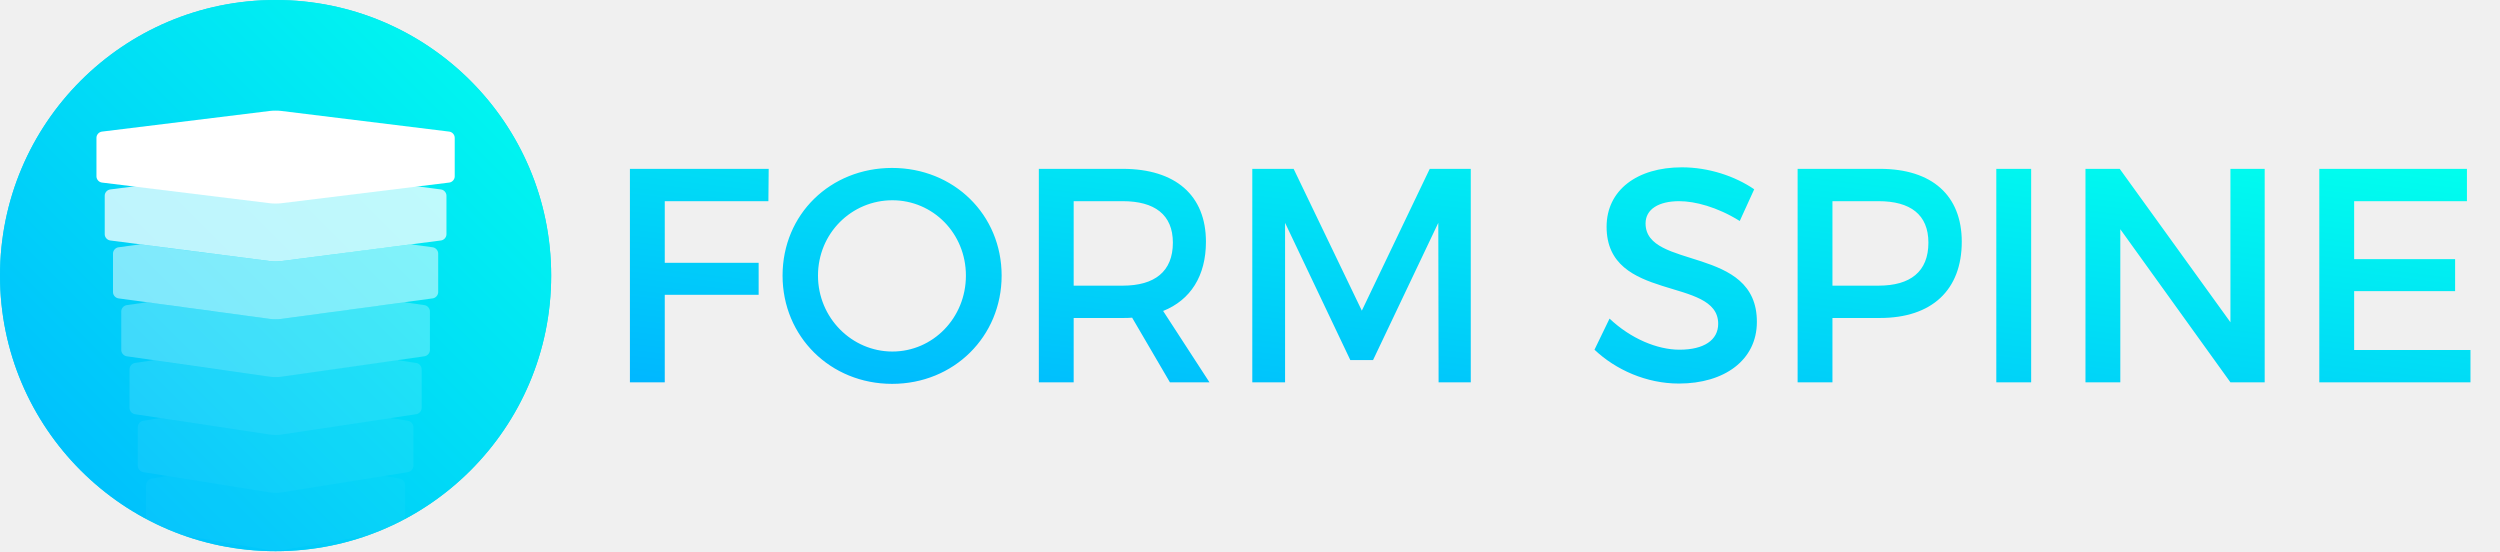
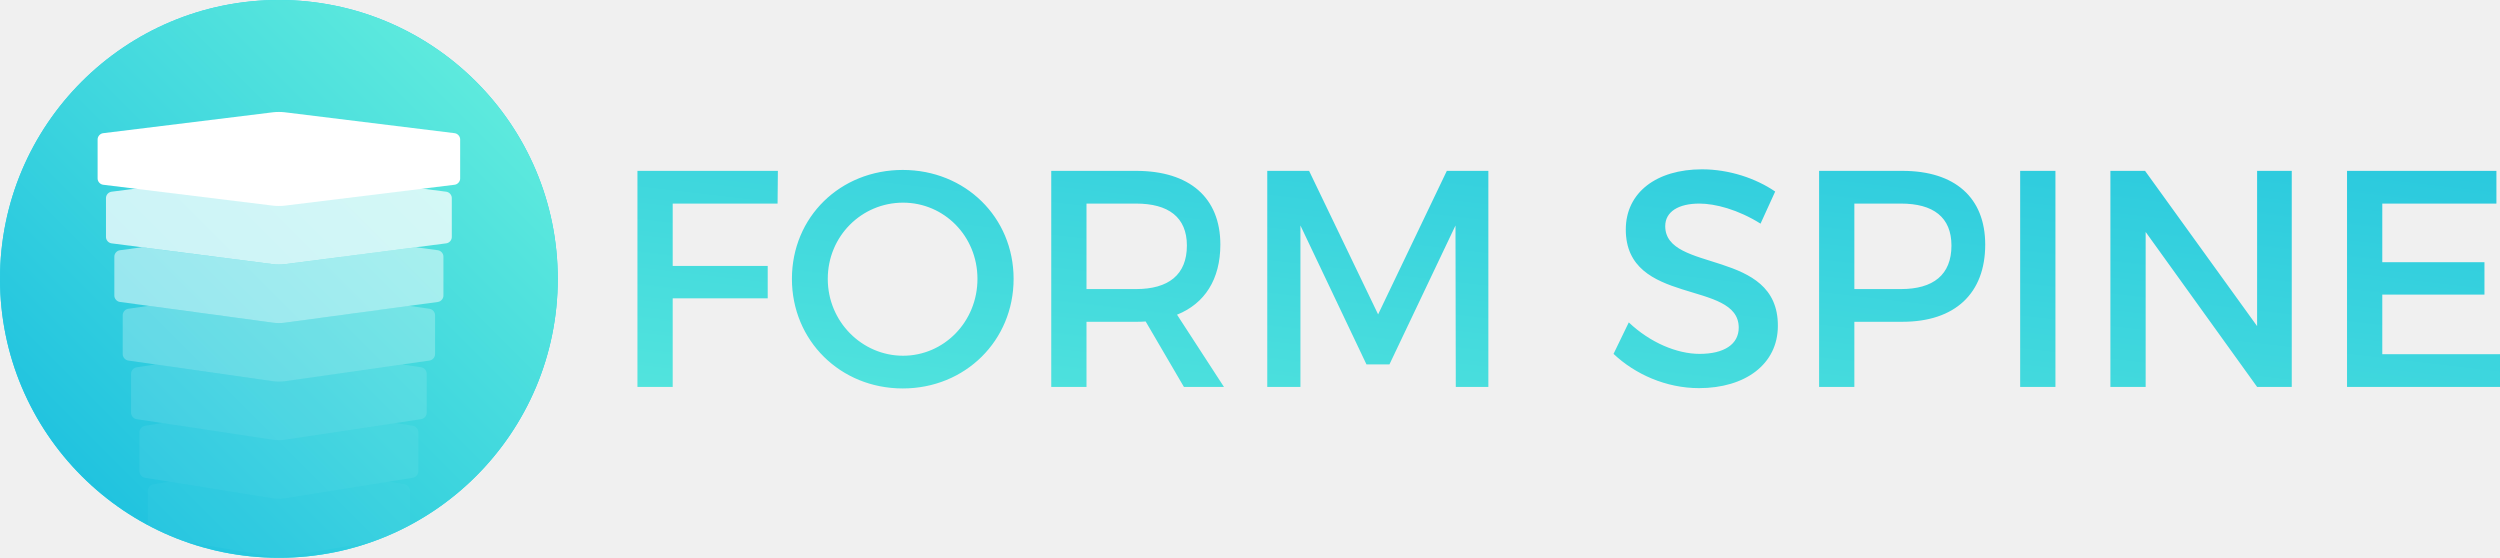
- <svg xmlns="http://www.w3.org/2000/svg" xmlns:xlink="http://www.w3.org/1999/xlink" width="508" height="112" viewBox="0 0 508 112">
+ <svg xmlns="http://www.w3.org/2000/svg" xmlns:xlink="http://www.w3.org/1999/xlink" width="502" height="112" viewBox="0 0 502 112">
  <defs>
    <linearGradient id="b" x1="0%" y1="100%" y2="0%">
-       <stop stop-color="#00B7FF" offset="0%" />
-       <stop stop-color="#00FFEE" offset="100%" />
+       <stop stop-color="#14BBE0" offset="0%" />
+       <stop stop-color="#6AF2DC" offset="100%" />
    </linearGradient>
    <circle id="a" cx="56" cy="56" r="56" />
+     <linearGradient id="d" x1="100%" x2="0%" y1="0%" y2="100%">
+       <stop stop-color="#2AC9DE" offset="0%" />
+       <stop stop-color="#52E4DD" offset="100%" />
+     </linearGradient>
  </defs>
  <g fill="none" fill-rule="evenodd">
    <mask id="c" fill="white">
      <use xlink:href="#a" />
    </mask>
    <use fill="#27D8E8" xlink:href="#a" />
    <use fill="url(#b)" xlink:href="#a" />
    <g fill="#FFFFFF" mask="url(#c)">
      <g transform="translate(19.6 22.4)">
        <path d="M58.446,74.313 L61.623,74.853 C62.229,74.956 62.72,75.54 62.72,76.157 L62.72,84.003 C62.72,84.62 62.218,85.205 61.623,85.307 L37.497,89.413 C36.891,89.516 35.898,89.515 35.303,89.413 L11.177,85.307 C10.571,85.204 10.08,84.62 10.08,84.003 L10.08,76.157 C10.08,75.54 10.582,74.955 11.177,74.853 L14.354,74.313 L35.302,77.664 C35.914,77.762 36.891,77.761 37.498,77.664 L58.446,74.313 Z" opacity=".03" />
        <path d="M59.813,62.546 L63.302,63.104 C63.909,63.201 64.4,63.78 64.4,64.397 L64.4,72.243 C64.4,72.86 63.914,73.438 63.302,73.536 L37.498,77.664 C36.891,77.761 35.914,77.762 35.302,77.664 L9.498,73.536 C8.891,73.439 8.4,72.86 8.4,72.243 L8.4,64.397 C8.4,63.78 8.886,63.202 9.498,63.104 L12.987,62.546 L35.291,65.913 C35.91,66.006 36.897,66.005 37.509,65.913 L59.813,62.546 Z" opacity=".06" />
        <path d="M61.179,50.78 L64.971,51.353 C65.583,51.445 66.08,52.02 66.08,52.637 L66.08,60.483 C66.08,61.1 65.59,61.674 64.971,61.767 L37.509,65.913 C36.897,66.005 35.91,66.006 35.291,65.913 L7.829,61.767 C7.217,61.675 6.72,61.1 6.72,60.483 L6.72,52.637 C6.72,52.02 7.21,51.446 7.829,51.353 L11.621,50.78 L35.284,54.161 C35.907,54.25 36.9,54.249 37.516,54.161 L61.179,50.78 Z" opacity=".12" />
        <path d="M62.545,39.015 L66.644,39.601 C67.26,39.689 67.76,40.26 67.76,40.877 L67.76,48.723 C67.76,49.34 67.267,49.91 66.644,49.999 L37.516,54.161 C36.9,54.249 35.907,54.25 35.284,54.161 L6.156,49.999 C5.54,49.911 5.04,49.34 5.04,48.723 L5.04,40.877 C5.04,40.26 5.533,39.69 6.156,39.601 L10.255,39.015 L35.282,42.408 C35.907,42.493 36.901,42.492 37.518,42.408 L62.545,39.015 Z" opacity=".25" />
        <path d="M63.911,27.25 L68.322,27.848 C68.939,27.932 69.44,28.5 69.44,29.117 L69.44,36.963 C69.44,37.58 68.947,38.147 68.322,38.232 L37.518,42.408 C36.901,42.492 35.907,42.493 35.282,42.408 L4.478,38.232 C3.861,38.148 3.36,37.58 3.36,36.963 L3.36,29.117 C3.36,28.5 3.853,27.933 4.478,27.848 L8.889,27.25 L35.284,30.656 C35.909,30.737 36.9,30.736 37.516,30.656 L63.911,27.25 Z" opacity=".5" />
        <path d="M35.284,11.904 C35.9,11.824 36.891,11.823 37.516,11.904 L70.004,16.096 C70.62,16.176 71.12,16.74 71.12,17.357 L71.12,25.203 C71.12,25.82 70.629,26.383 70.004,26.464 L37.516,30.656 C36.9,30.736 35.909,30.737 35.284,30.656 L2.796,26.464 C2.18,26.384 1.68,25.82 1.68,25.203 L1.68,17.357 C1.68,16.74 2.171,16.177 2.796,16.096 L35.284,11.904 Z" opacity=".75" />
        <path d="M35.291,0.137 C35.903,0.061 36.901,0.062 37.509,0.137 L71.691,4.343 C72.303,4.419 72.8,4.98 72.8,5.597 L72.8,13.443 C72.8,14.06 72.299,14.622 71.691,14.697 L37.509,18.903 C36.897,18.979 35.899,18.978 35.291,18.903 L1.109,14.697 C0.497,14.621 0,14.06 0,13.443 L0,5.597 C0,4.98 0.501,4.418 1.109,4.343 L35.291,0.137 Z" />
      </g>
    </g>
-     <path fill="url(#b)" d="M128,34.31 L128,77.69 L135.079,77.69 L135.079,59.904 L154.157,59.904 L154.157,53.397 L135.079,53.397 L135.079,40.879 L156.137,40.879 L156.197,34.31 L128,34.31 Z M181.274,34.124 C193.813,34.124 203.532,43.606 203.532,56 C203.532,68.394 193.813,78 181.274,78 C168.736,78 159.017,68.394 159.017,56 C159.017,43.544 168.736,34.124 181.274,34.124 Z M181.334,40.693 C173.055,40.693 166.216,47.386 166.216,56 C166.216,64.614 173.115,71.431 181.334,71.431 C189.553,71.431 196.273,64.614 196.273,56 C196.273,47.386 189.553,40.693 181.334,40.693 Z M245.767,77.69 L237.728,77.69 L230.049,64.552 C229.449,64.614 228.789,64.614 228.129,64.614 L218.17,64.614 L218.17,77.69 L211.091,77.69 L211.091,34.31 L228.129,34.31 C238.868,34.31 245.047,39.701 245.047,49.121 C245.047,56.062 241.928,60.958 236.348,63.189 L245.767,77.69 Z M218.17,58.045 L228.129,58.045 C234.609,58.045 238.328,55.194 238.328,49.307 C238.328,43.606 234.609,40.879 228.129,40.879 L218.17,40.879 L218.17,58.045 Z M254.466,34.31 L254.466,77.69 L261.126,77.69 L261.126,45.279 L274.384,73.166 L279.004,73.166 L292.262,45.279 L292.322,77.69 L298.862,77.69 L298.862,34.31 L290.523,34.31 L276.724,63.127 L262.866,34.31 L254.466,34.31 Z M353.516,44.907 L356.456,38.462 C352.556,35.797 347.217,34 341.757,34 C332.638,34 326.459,38.648 326.459,46.085 C326.459,61.515 349.136,56.124 349.136,65.792 C349.136,69.138 346.197,71.059 341.277,71.059 C336.778,71.059 331.378,68.828 327.059,64.738 L323.999,71.059 C328.319,75.149 334.558,77.938 341.157,77.938 C350.396,77.938 356.996,73.166 356.996,65.42 C357.056,49.803 334.378,54.885 334.378,45.403 C334.378,42.49 337.078,40.879 341.217,40.879 C344.397,40.879 348.956,42.056 353.516,44.907 Z M382.013,34.31 C392.572,34.31 398.631,39.701 398.631,49.121 C398.631,58.913 392.572,64.614 382.013,64.614 L372.354,64.614 L372.354,77.69 L365.275,77.69 L365.275,34.31 L382.013,34.31 Z M381.713,58.045 C388.192,58.045 391.852,55.194 391.852,49.307 C391.852,43.606 388.192,40.879 381.713,40.879 L372.354,40.879 L372.354,58.045 L381.713,58.045 Z M405.65,34.31 L405.65,77.69 L412.73,77.69 L412.73,34.31 L405.65,34.31 Z M423.768,34.31 L423.768,77.69 L430.848,77.69 L430.848,46.58 L453.225,77.69 L460.184,77.69 L460.184,34.31 L453.225,34.31 L453.225,65.482 L430.728,34.31 L423.768,34.31 Z M471.283,34.31 L471.283,77.69 L502,77.69 L502,71.121 L478.363,71.121 L478.363,59.161 L498.88,59.161 L498.88,52.654 L478.363,52.654 L478.363,40.879 L501.28,40.879 L501.28,34.31 L471.283,34.31 Z" />
+     <path fill="url(#d)" d="M128,34.31 L128,77.69 L135.079,77.69 L135.079,59.904 L154.157,59.904 L154.157,53.397 L135.079,53.397 L135.079,40.879 L156.137,40.879 L156.197,34.31 L128,34.31 Z M181.274,34.124 C193.813,34.124 203.532,43.606 203.532,56 C203.532,68.394 193.813,78 181.274,78 C168.736,78 159.017,68.394 159.017,56 C159.017,43.544 168.736,34.124 181.274,34.124 Z M181.334,40.693 C173.055,40.693 166.216,47.386 166.216,56 C166.216,64.614 173.115,71.431 181.334,71.431 C189.553,71.431 196.273,64.614 196.273,56 C196.273,47.386 189.553,40.693 181.334,40.693 Z M245.767,77.69 L237.728,77.69 L230.049,64.552 C229.449,64.614 228.789,64.614 228.129,64.614 L218.17,64.614 L218.17,77.69 L211.091,77.69 L211.091,34.31 L228.129,34.31 C238.868,34.31 245.047,39.701 245.047,49.121 C245.047,56.062 241.928,60.958 236.348,63.189 L245.767,77.69 Z M218.17,58.045 L228.129,58.045 C234.609,58.045 238.328,55.194 238.328,49.307 C238.328,43.606 234.609,40.879 228.129,40.879 L218.17,40.879 L218.17,58.045 Z M254.466,34.31 L254.466,77.69 L261.126,77.69 L261.126,45.279 L274.384,73.166 L279.004,73.166 L292.262,45.279 L292.322,77.69 L298.862,77.69 L298.862,34.31 L290.523,34.31 L276.724,63.127 L262.866,34.31 L254.466,34.31 Z M353.516,44.907 L356.456,38.462 C352.556,35.797 347.217,34 341.757,34 C332.638,34 326.459,38.648 326.459,46.085 C326.459,61.515 349.136,56.124 349.136,65.792 C349.136,69.138 346.197,71.059 341.277,71.059 C336.778,71.059 331.378,68.828 327.059,64.738 L323.999,71.059 C328.319,75.149 334.558,77.938 341.157,77.938 C350.396,77.938 356.996,73.166 356.996,65.42 C357.056,49.803 334.378,54.885 334.378,45.403 C334.378,42.49 337.078,40.879 341.217,40.879 C344.397,40.879 348.956,42.056 353.516,44.907 Z M382.013,34.31 C392.572,34.31 398.631,39.701 398.631,49.121 C398.631,58.913 392.572,64.614 382.013,64.614 L372.354,64.614 L372.354,77.69 L365.275,77.69 L365.275,34.31 L382.013,34.31 Z M381.713,58.045 C388.192,58.045 391.852,55.194 391.852,49.307 C391.852,43.606 388.192,40.879 381.713,40.879 L372.354,40.879 L372.354,58.045 L381.713,58.045 Z M405.65,34.31 L405.65,77.69 L412.73,77.69 L412.73,34.31 L405.65,34.31 Z M423.768,34.31 L423.768,77.69 L430.848,77.69 L430.848,46.58 L453.225,77.69 L460.184,77.69 L460.184,34.31 L453.225,34.31 L453.225,65.482 L430.728,34.31 L423.768,34.31 Z M471.283,34.31 L471.283,77.69 L502,77.69 L502,71.121 L478.363,71.121 L478.363,59.161 L498.88,59.161 L498.88,52.654 L478.363,52.654 L478.363,40.879 L501.28,40.879 L501.28,34.31 L471.283,34.31 Z" />
  </g>
</svg>
